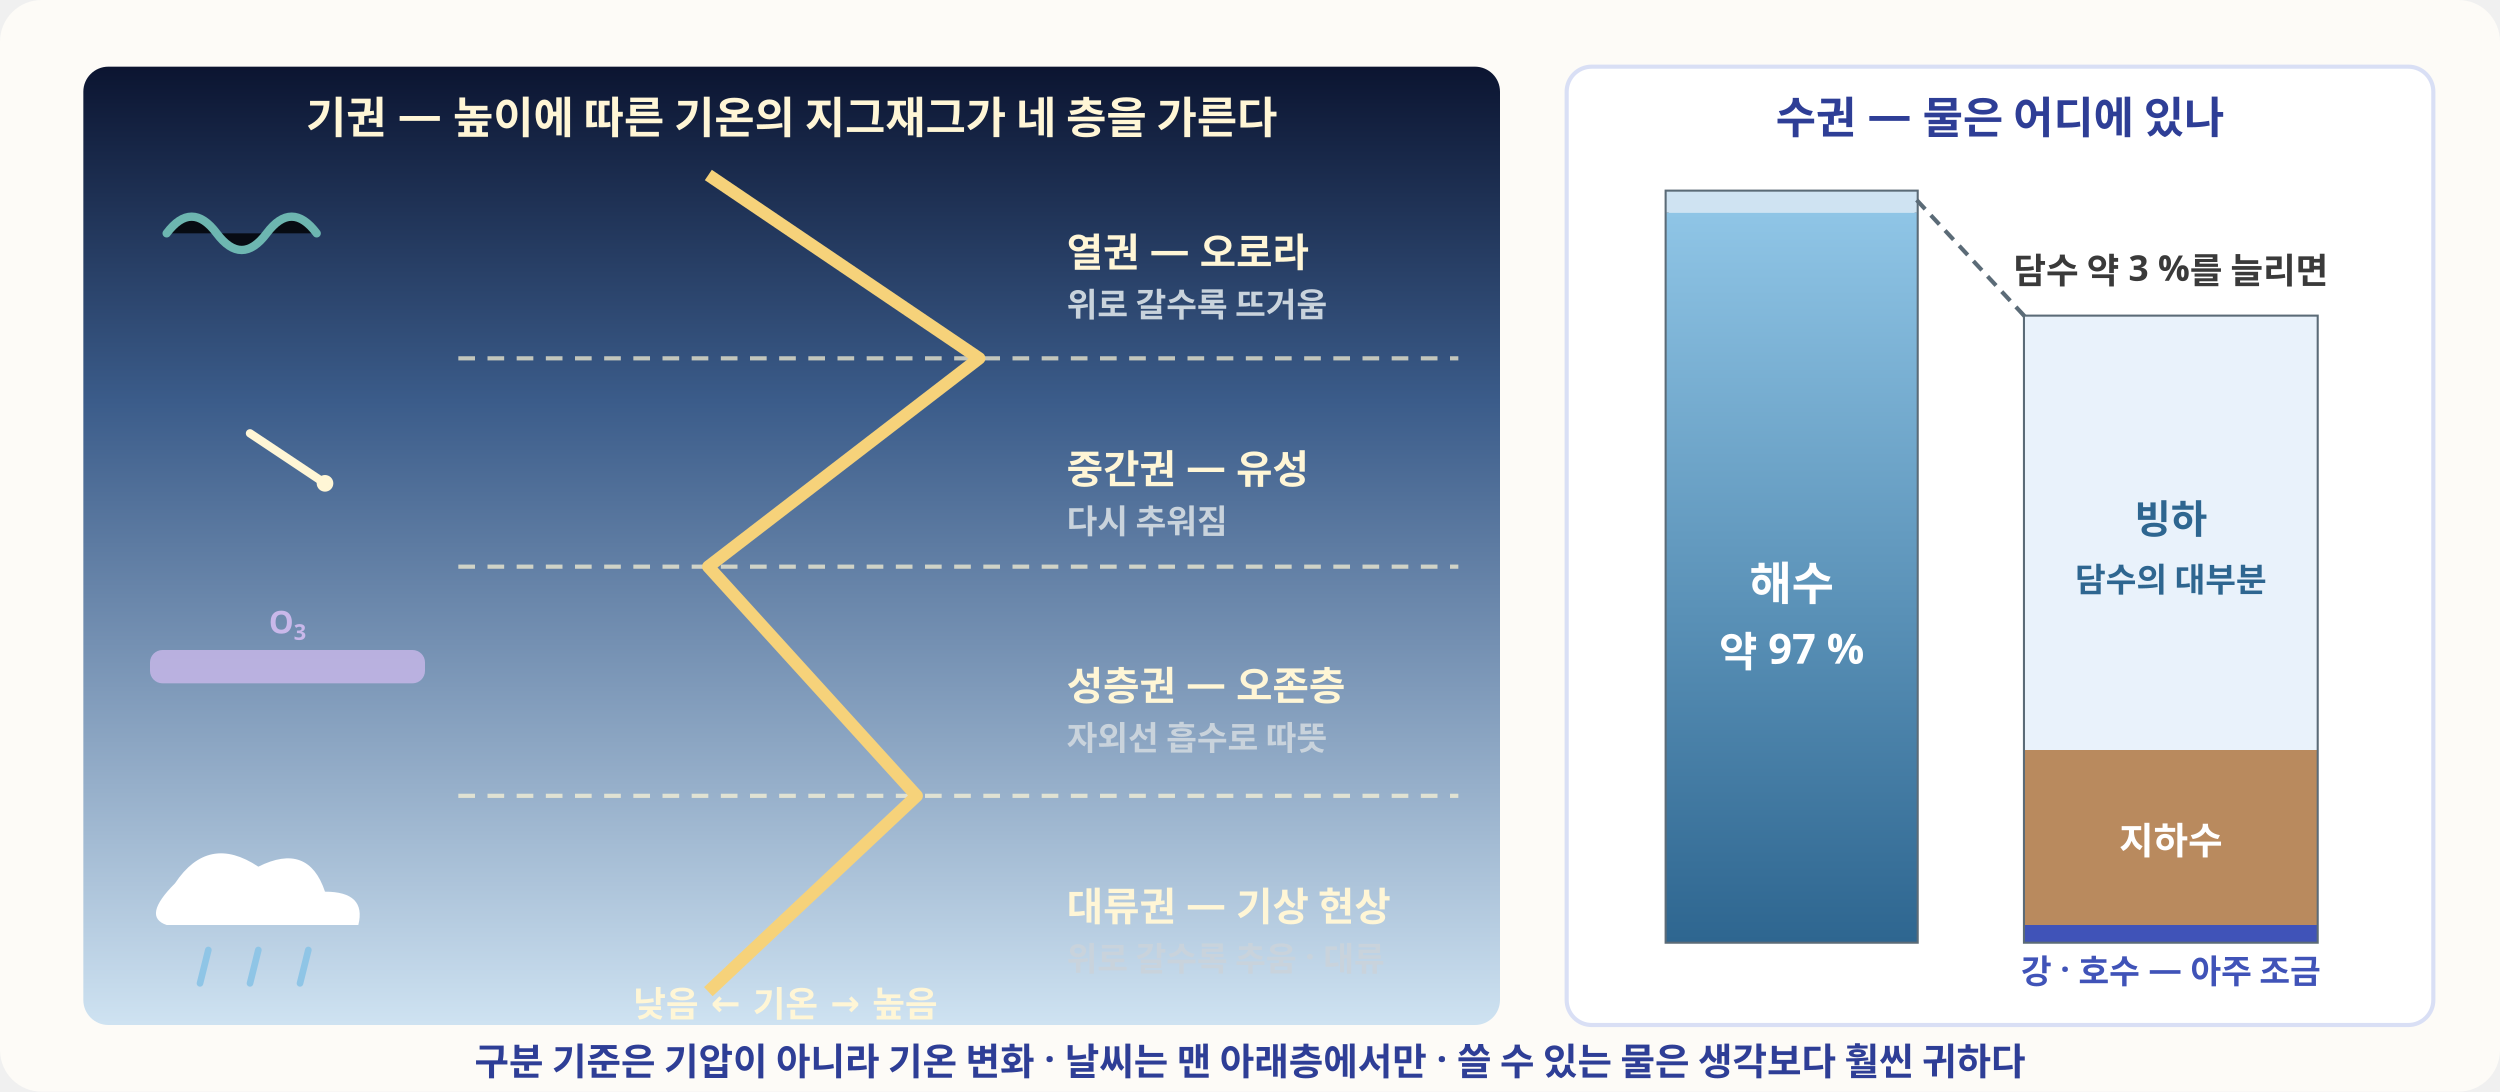
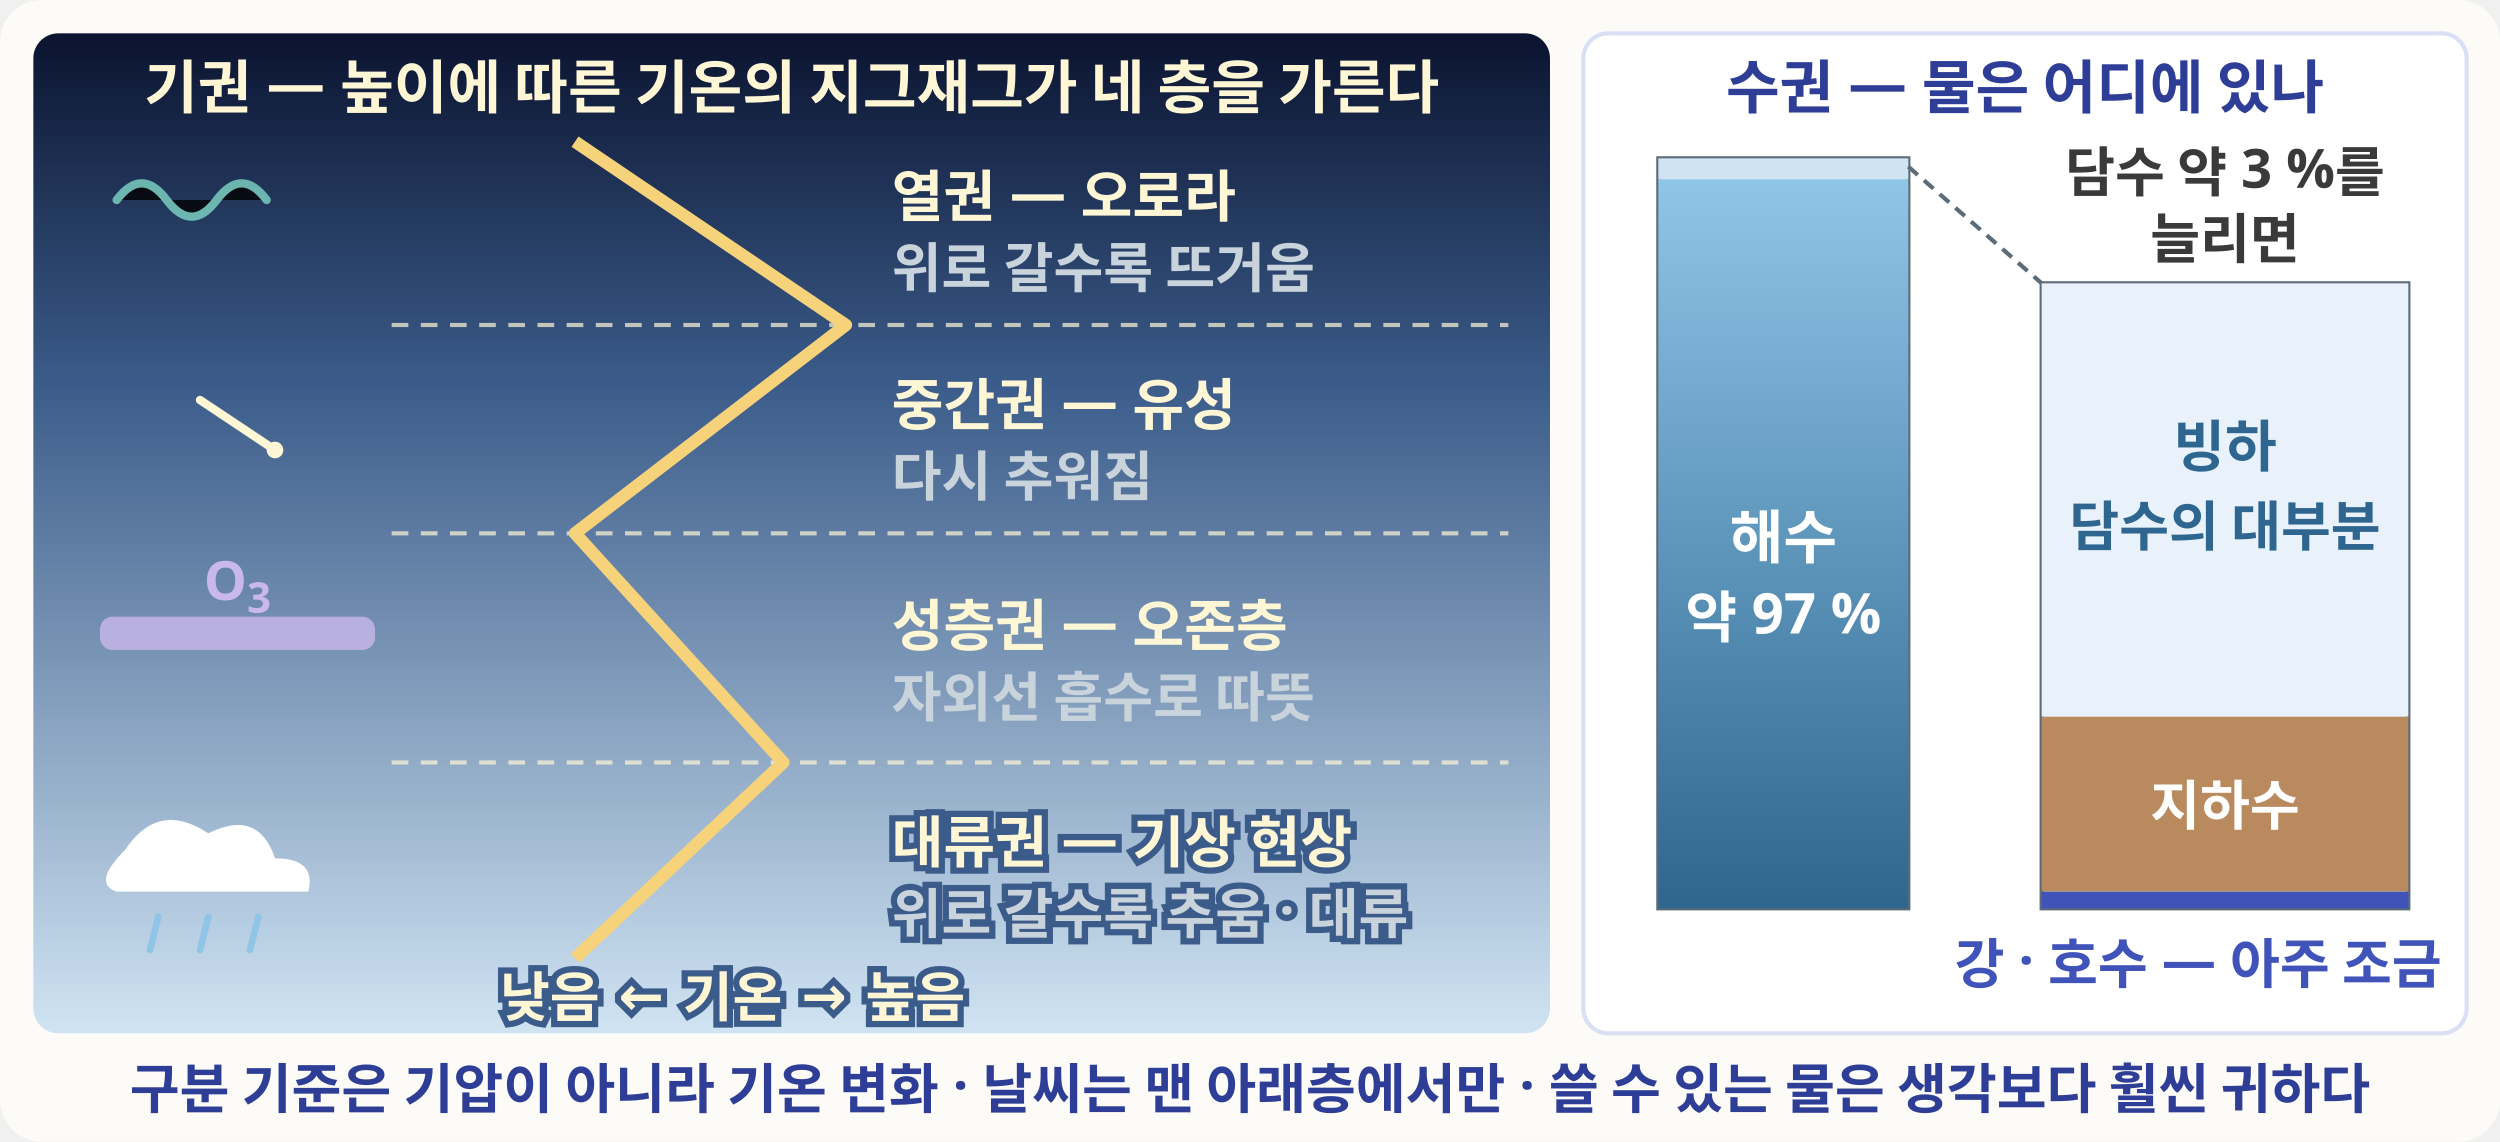
- <svg width="600" height="262" viewBox="0 0 600 262" font-family="PC Sans">
+ <svg width="600" height="274" viewBox="0 0 600 274" font-family="PC Sans">
  <defs>
    <linearGradient id="w2sky-1301-02" x1="0" y1="0" x2="0" y2="1">
      <stop offset="0" stop-color="#0B1430" />
      <stop offset="0.35" stop-color="#3B5C8A" />
      <stop offset="1" stop-color="#CFE3F2" />
    </linearGradient>
    <linearGradient id="w2sea-1301-02" x1="0" y1="0" x2="0" y2="1">
      <stop offset="0" stop-color="#8FC5E6" />
      <stop offset="1" stop-color="#2E6690" />
    </linearGradient>
  </defs>
-   <rect width="600" height="262" rx="10" fill="#FDFBF7" />
-   <g transform="translate(20,16)">
-     <rect width="340" height="230" rx="6" fill="url(#w2sky-1301-02)" />
-     <text x="170" y="16" text-anchor="middle" font-size="10.5" font-weight="900" fill="#FFF6D6">기권 — 높이에 따른 기온의 지그재그가 네 층을 가른다</text>
+   <rect width="600" height="274" rx="10" fill="#FDFBF7" />
+   <g transform="translate(8,8)">
+     <rect width="364" height="240" rx="6" fill="url(#w2sky-1301-02)" />
+     <text x="182" y="18" text-anchor="middle" font-size="14" font-weight="900" fill="#FFF6D6">기권 — 높이에 따른 기온의 지그재그가 네 층을 가른다</text>
    <g stroke="#FFF6D6" stroke-width="1" stroke-dasharray="4 3" opacity="0.7">
-       <line x1="90" y1="70" x2="330" y2="70" />
-       <line x1="90" y1="120" x2="330" y2="120" />
-       <line x1="90" y1="175" x2="330" y2="175" />
+       <line x1="86" y1="70" x2="354" y2="70" />
+       <line x1="86" y1="120" x2="354" y2="120" />
+       <line x1="86" y1="175" x2="354" y2="175" />
    </g>
-     <path d="M150,222 L200,175 L150,120 L215,70 L150,26" fill="none" stroke="#F6D27A" stroke-width="3" stroke-linejoin="round" />
-     <text x="132" y="228" font-size="8.5" font-weight="800" fill="#FFF6D6">낮음 ← 기온 → 높음</text>
-     <g font-size="9.5" font-weight="900" fill="#FFF6D6">
-       <text x="236" y="48">열권 — 오로라</text>
-       <text x="236" y="100">중간권 — 유성</text>
-       <text x="236" y="152">성층권 — 오존층</text>
-       <text x="236" y="205">대류권 — 기상 현상</text>
+     <path transform="translate(-20,0)" d="M150,222 L200,175 L150,120 L215,70 L150,26" fill="none" stroke="#F6D27A" stroke-width="3" stroke-linejoin="round" />
+     <text x="112" y="236" stroke="#3B5C8A" stroke-width="3" paint-order="stroke" font-size="13" font-weight="800" fill="#FFF6D6">낮음 ← 기온 → 높음</text>
+     <g font-size="13.5" font-weight="900" fill="#FFF6D6">
+       <text x="206" y="44">열권 — 오로라</text>
+       <text x="206" y="94">중간권 — 유성</text>
+       <text x="206" y="147">성층권 — 오존층</text>
+       <text x="206" y="199" stroke="#3B5C8A" stroke-width="3" paint-order="stroke">대류권 — 기상 현상</text>
    </g>
-     <g font-size="8" font-weight="700" fill="#C9D3DC">
-       <text x="236" y="60">위로 갈수록 뜨거움</text>
-       <text x="236" y="112">다시 추워짐</text>
-       <text x="236" y="164">자외선 흡수로 따뜻</text>
-       <text x="236" y="217">위로 갈수록 추움 · 대류</text>
+     <g font-size="13" font-weight="700" fill="#C9D3DC">
+       <text x="206" y="61">위로 갈수록 뜨거움</text>
+       <text x="206" y="111">다시 추워짐</text>
+       <text x="206" y="164">자외선 흡수로 따뜻</text>
+       <text x="206" y="216" stroke="#3B5C8A" stroke-width="3" paint-order="stroke">위로 갈수록 추움 · 대류</text>
    </g>
    <g stroke="#7FD6C6" stroke-width="2" stroke-linecap="round" opacity="0.8">
      <path d="M20,40 q6,-8 12,0 t12,0 t12,0" />
    </g>
    <path d="M40,88 l18,12" stroke="#FFF6D6" stroke-width="2" stroke-linecap="round" />
    <circle cx="58" cy="100" r="2" fill="#FFF6D6" />
    <rect x="16" y="140" width="66" height="8" rx="3" fill="#C9B8EA" opacity="0.8" />
-     <text x="49" y="136" text-anchor="middle" font-size="7.5" font-weight="800" fill="#C9B8EA">O<tspan dy="0.3em" font-size="70%">3</tspan>
+     <text x="49" y="136" text-anchor="middle" font-size="13" font-weight="800" fill="#C9B8EA">O<tspan dy="0.3em" font-size="78%">3</tspan>
    </text>
    <path d="M22,196 q8,-12 20,-4 q12,-6 16,6 q10,0 8,8 h-46 q-6,-2 2,-10 z" fill="#FFFFFF" />
    <g stroke="#8FC5E6" stroke-width="1.6" stroke-linecap="round">
      <line x1="30" y1="212" x2="28" y2="220" />
      <line x1="42" y1="212" x2="40" y2="220" />
      <line x1="54" y1="212" x2="52" y2="220" />
    </g>
-     <text x="72" y="12" font-size="0"> </text>
+     <text x="72" y="12" font-size="13"> </text>
  </g>
-   <g transform="translate(376,16)">
-     <rect width="208" height="230" rx="6" fill="#FFFFFF" stroke="#D9DFF5" />
-     <text x="104" y="16" text-anchor="middle" font-size="10.5" font-weight="900" fill="#2E3E96">수권 — 물은 어디에 있나</text>
-     <rect x="24" y="30" width="60" height="180" fill="#E9F2FB" stroke="#5B6B77" stroke-width="1" />
-     <rect x="24" y="35" width="60" height="175" fill="url(#w2sea-1301-02)" />
-     <rect x="24" y="30" width="60" height="5" fill="#CFE3F2" />
-     <text x="54" y="128" text-anchor="middle" font-size="11" font-weight="900" fill="#FFFFFF">해수</text>
-     <text x="54" y="144" text-anchor="middle" font-size="10" font-weight="900" fill="#FFFFFF">약 97 %</text>
-     <path d="M84,32 L110,60" stroke="#5B6B77" stroke-width="1" stroke-dasharray="3 2" />
-     <rect x="110" y="60" width="70" height="150" fill="#FFFFFF" stroke="#5B6B77" stroke-width="1" />
-     <rect x="110" y="60" width="70" height="104" fill="#E9F2FB" />
-     <text x="145" y="112" text-anchor="middle" font-size="9.5" font-weight="900" fill="#2E6690">빙하</text>
-     <text x="145" y="126" text-anchor="middle" font-size="8" font-weight="800" fill="#2E6690">담수의 대부분</text>
-     <rect x="110" y="164" width="70" height="42" fill="#B98A5E" />
-     <text x="145" y="189" text-anchor="middle" font-size="9" font-weight="900" fill="#FFFFFF">지하수</text>
-     <rect x="110" y="206" width="70" height="4" fill="#4053B8" />
-     <text x="145" y="220" text-anchor="middle" font-size="8" font-weight="900" fill="#4053B8">강 · 호수 — 아주 조금</text>
-     <text x="145" y="52" text-anchor="middle" font-size="8.5" font-weight="900" fill="#3A3A3A">담수 약 3 %를 늘리면</text>
+   <g transform="translate(380,8)">
+     <rect width="212" height="240" rx="6" fill="#FFFFFF" stroke="#D9DFF5" />
+     <text x="106" y="18" text-anchor="middle" font-size="14" font-weight="900" fill="#2E3E96">수권 — 물은 어디에 있나</text>
+     <rect x="18" y="30" width="60" height="180" fill="#E9F2FB" stroke="#5B6B77" stroke-width="1" />
+     <rect x="18" y="35" width="60" height="175" fill="url(#w2sea-1301-02)" />
+     <rect x="18" y="30" width="60" height="5" fill="#CFE3F2" />
+     <text x="48" y="126" text-anchor="middle" font-size="14" font-weight="900" fill="#FFFFFF">해수</text>
+     <text x="48" y="145" text-anchor="middle" font-size="13.5" font-weight="900" fill="#FFFFFF">약 97 %</text>
+     <path d="M78,32 L110,60" stroke="#5B6B77" stroke-width="1" stroke-dasharray="3 2" />
+     <rect x="110" y="60" width="88" height="150" fill="#FFFFFF" stroke="#5B6B77" stroke-width="1" />
+     <rect x="110" y="60" width="88" height="104" fill="#E9F2FB" />
+     <text x="154" y="104" text-anchor="middle" font-size="13.5" font-weight="900" fill="#2E6690">빙하</text>
+     <text x="154" y="123" text-anchor="middle" font-size="13" font-weight="800" fill="#2E6690">담수의 대부분</text>
+     <rect x="110" y="164" width="88" height="42" fill="#B98A5E" />
+     <text x="154" y="190" text-anchor="middle" font-size="13" font-weight="900" fill="#FFFFFF">지하수</text>
+     <rect x="110" y="206" width="88" height="4" fill="#4053B8" />
+     <text x="206" y="228" text-anchor="end" font-size="13" font-weight="900" fill="#4053B8">강 · 호수 — 아주 조금</text>
+     <text x="154" y="38" text-anchor="middle" font-size="13" font-weight="900" fill="#3A3A3A">담수 약 3 %를<tspan x="154" dy="16">늘리면</tspan>
+     </text>
  </g>
-   <text x="300" y="258" text-anchor="middle" font-size="9" font-weight="900" fill="#2E3E96">구분 기준은 기압이 아니라 기온 변화 · 날씨는 맨 아래층에서만 · 쓸 수 있는 물은 생각보다 훨씬 귀하다</text>
+   <text x="300" y="266" text-anchor="middle" font-size="13" font-weight="900" fill="#2E3E96">구분 기준은 기압이 아니라 기온 변화 · 날씨는 맨 아래층에서만 · 쓸 수 있는 물은 생각보다 훨씬 귀하다</text>
</svg>
